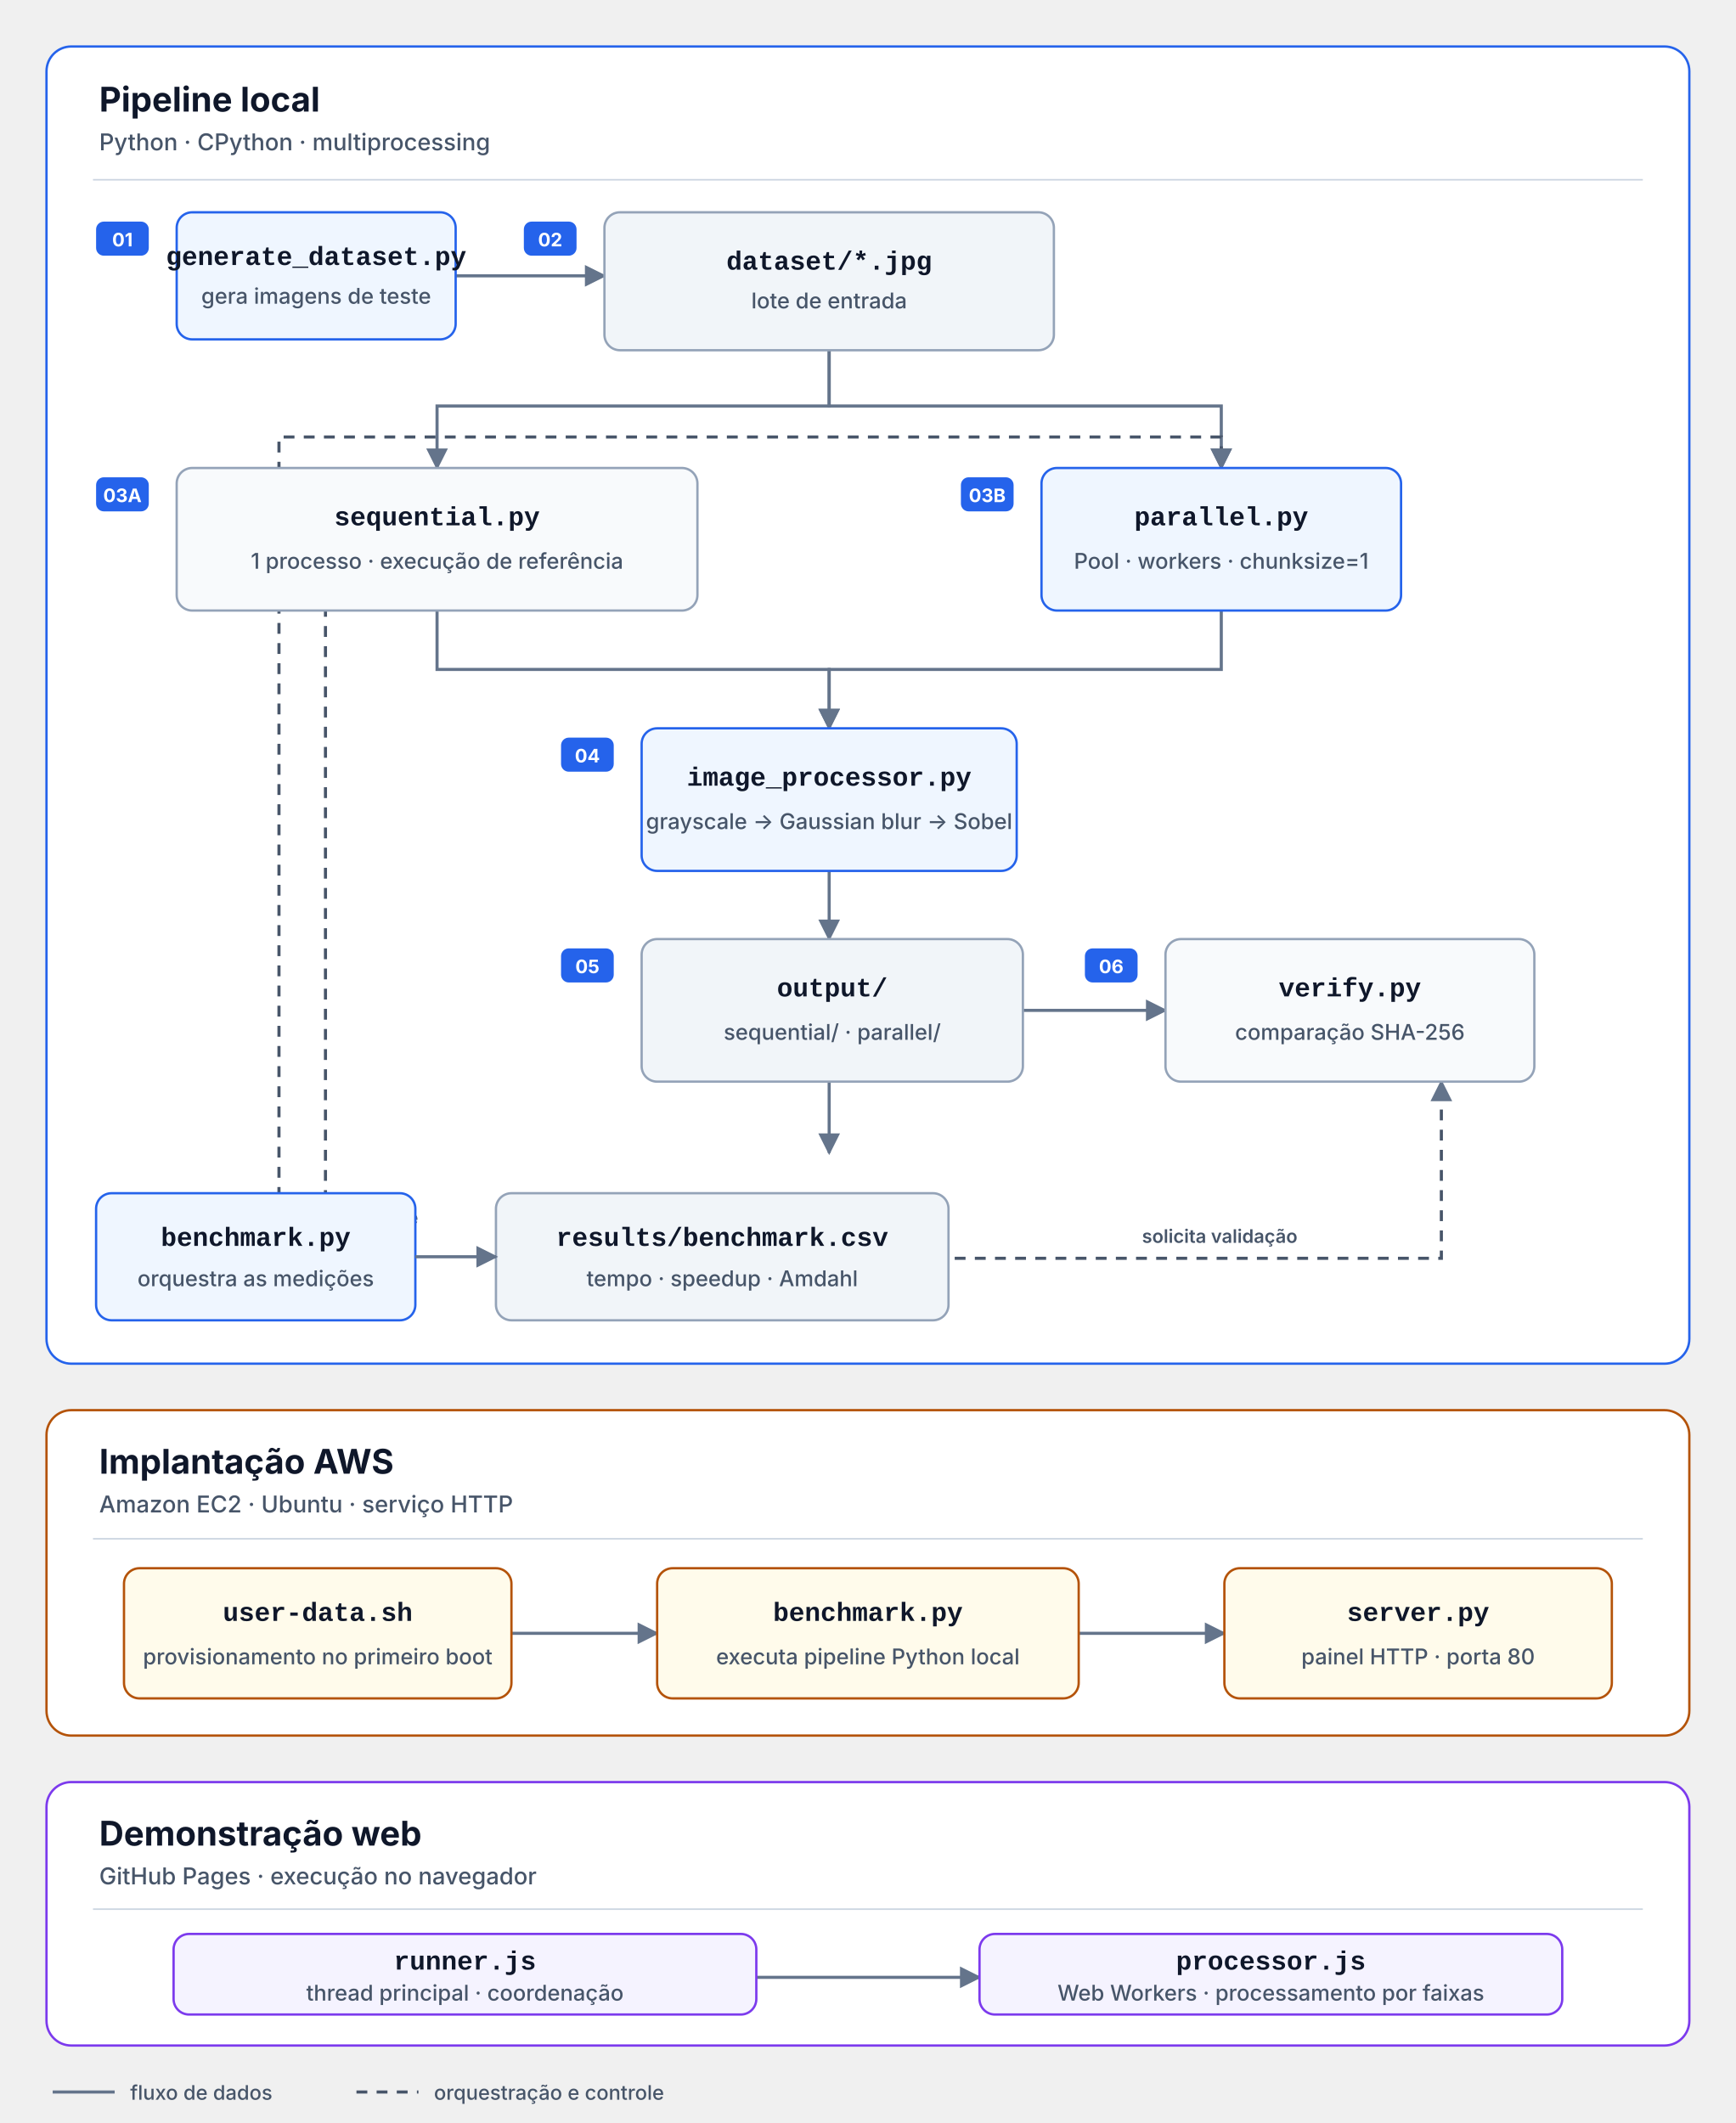
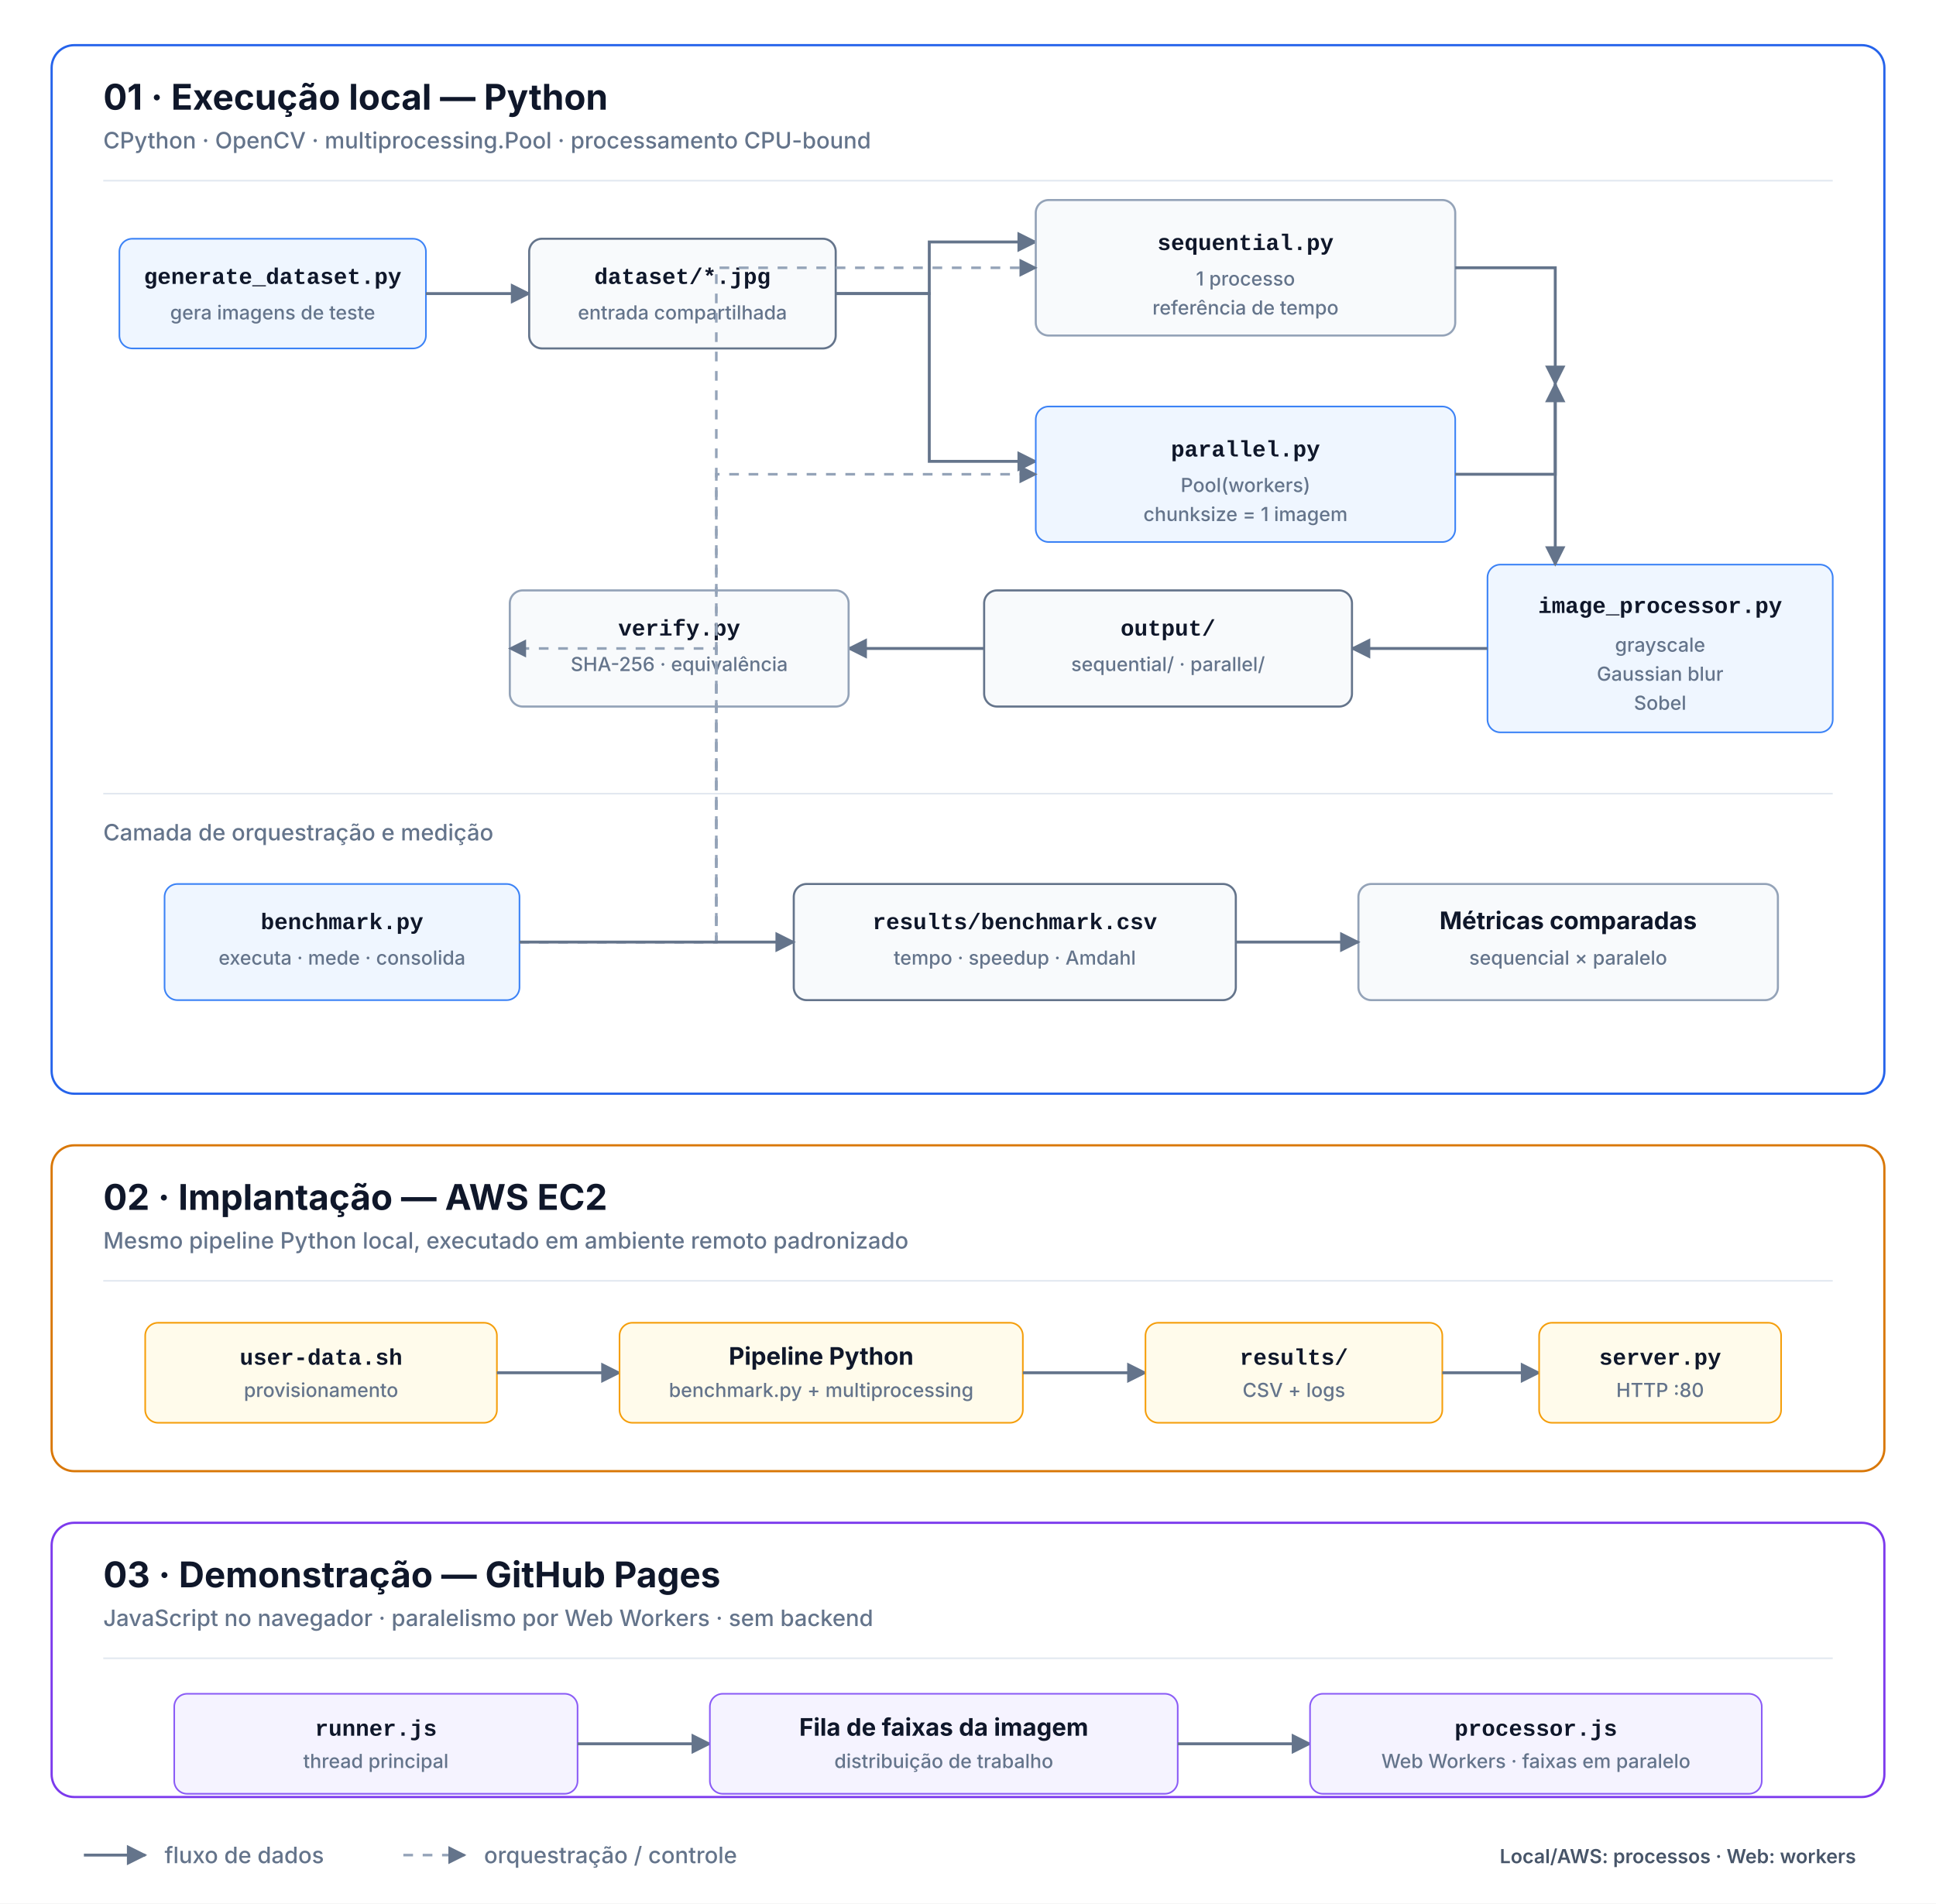
- <svg xmlns="http://www.w3.org/2000/svg" width="1120" height="1370" viewBox="0 0 1120 1370" role="img" aria-labelledby="title desc">
+ <svg xmlns="http://www.w3.org/2000/svg" width="1200" height="1180" viewBox="0 0 1200 1180" role="img" aria-labelledby="title desc">
  <defs>
    <marker id="arrow" viewBox="0 0 10 10" refX="9" refY="5" markerWidth="7" markerHeight="7" orient="auto">
      <path d="M0 0L10 5L0 10Z" fill="#64748b" />
    </marker>
    <style>
-       .zone{fill:#ffffff;stroke:#cbd5e1;stroke-width:1.5}
-       .zone-local{stroke:#2563eb}.zone-aws{stroke:#b45309}.zone-web{stroke:#7c3aed}
-       .header-line{stroke:#cbd5e1;stroke-width:1}
-       .node{fill:#f8fafc;stroke:#94a3b8;stroke-width:1.5}
-       .node-blue{fill:#eff6ff;stroke:#2563eb}.node-amber{fill:#fffbeb;stroke:#b45309}.node-violet{fill:#f5f3ff;stroke:#7c3aed}
-       .store{fill:#f1f5f9;stroke:#94a3b8;stroke-width:1.5}
-       .edge{fill:none;stroke:#64748b;stroke-width:2;marker-end:url(#arrow)}
-       .control{fill:none;stroke:#475569;stroke-width:2;stroke-dasharray:7 6;marker-end:url(#arrow)}
-       .zone-title{font:700 22px Inter,Segoe UI,Arial,sans-serif;fill:#0f172a}
-       .zone-meta{font:500 15px Inter,Segoe UI,Arial,sans-serif;fill:#475569}
-       .code{font:700 17px "SFMono-Regular",Consolas,"Liberation Mono",monospace;fill:#0f172a;text-anchor:middle}
-       .detail{font:500 14px Inter,Segoe UI,Arial,sans-serif;fill:#475569;text-anchor:middle}
-       .tag{font:700 12px Inter,Segoe UI,Arial,sans-serif;fill:#ffffff;text-anchor:middle}
-       .edge-label{font:600 12px Inter,Segoe UI,Arial,sans-serif;fill:#475569;text-anchor:middle}
-       .legend{font:500 13px Inter,Segoe UI,Arial,sans-serif;fill:#475569}
-     </style>
+     .bg{fill:#ffffff}
+     .frame{fill:#ffffff;stroke:#cbd5e1;stroke-width:1.4}
+     .frame-local{stroke:#2563eb}.frame-aws{stroke:#d97706}.frame-web{stroke:#7c3aed}
+     .header{font:700 22px Inter,Segoe UI,Arial,sans-serif;fill:#0f172a}
+     .meta{font:500 14px Inter,Segoe UI,Arial,sans-serif;fill:#64748b}
+     .label{font:700 15px Inter,Segoe UI,Arial,sans-serif;fill:#0f172a;text-anchor:middle}
+     .small{font:500 12px Inter,Segoe UI,Arial,sans-serif;fill:#64748b;text-anchor:middle}
+     .mono{font:700 14px "SFMono-Regular",Consolas,"Liberation Mono",monospace;fill:#0f172a;text-anchor:middle}
+     .node{fill:#f8fafc;stroke:#94a3b8;stroke-width:1.3}
+     .blue{fill:#eff6ff;stroke:#3b82f6}.amber{fill:#fffbeb;stroke:#f59e0b}.violet{fill:#f5f3ff;stroke:#8b5cf6}
+     .store{fill:#f8fafc;stroke:#64748b;stroke-width:1.3}
+     .edge{fill:none;stroke:#64748b;stroke-width:1.8;marker-end:url(#arrow)}
+     .dash{fill:none;stroke:#94a3b8;stroke-width:1.6;stroke-dasharray:6 6;marker-end:url(#arrow)}
+     .rule{stroke:#e2e8f0;stroke-width:1}
+     .pill{font:700 11px Inter,Segoe UI,Arial,sans-serif;fill:#334155;text-anchor:middle}
+     .note{font:600 12px Inter,Segoe UI,Arial,sans-serif;fill:#475569;text-anchor:middle}
+   </style>
  </defs>
-   <rect class="zone zone-local" x="30" y="30" width="1060" height="850" rx="16" />
-   <text class="zone-title" x="64" y="72">Pipeline local</text>
-   <text class="zone-meta" x="64" y="97">Python · CPython · multiprocessing</text>
-   <line class="header-line" x1="60" y1="116" x2="1060" y2="116" />
-   <path class="edge" d="M294 178H390" />
-   <path class="edge" d="M535 226V262H282V302" />
-   <path class="edge" d="M535 226V262H788V302" />
-   <path class="edge" d="M282 394V432H535V470" />
-   <path class="edge" d="M788 394V432H535V470" />
-   <path class="edge" d="M535 562V606" />
-   <path class="edge" d="M660 652H752" />
-   <path class="edge" d="M535 698V744" />
-   <path class="control" d="M268 808H210V348H162" />
-   <path class="control" d="M268 828H180V282H788V302" />
-   <path class="control" d="M512 812H930V698" />
-   <text class="edge-label" x="224" y="790">executa e mede</text>
-   <text class="edge-label" x="787" y="802">solicita validação</text>
-   <rect x="62" y="143" width="34" height="22" rx="5" fill="#2563eb" />
-   <text class="tag" x="79" y="159">01</text>
-   <rect class="node node-blue" x="114" y="137" width="180" height="82" rx="10" />
-   <text class="code" x="204" y="171">generate_dataset.py</text>
-   <text class="detail" x="204" y="196">gera imagens de teste</text>
-   <rect x="338" y="143" width="34" height="22" rx="5" fill="#2563eb" />
-   <text class="tag" x="355" y="159">02</text>
-   <rect class="store" x="390" y="137" width="290" height="89" rx="10" />
-   <text class="code" x="535" y="174">dataset/*.jpg</text>
-   <text class="detail" x="535" y="199">lote de entrada</text>
-   <rect x="62" y="308" width="34" height="22" rx="5" fill="#2563eb" />
-   <text class="tag" x="79" y="324">03A</text>
-   <rect class="node" x="114" y="302" width="336" height="92" rx="10" />
-   <text class="code" x="282" y="339">sequential.py</text>
-   <text class="detail" x="282" y="367">1 processo · execução de referência</text>
-   <rect x="620" y="308" width="34" height="22" rx="5" fill="#2563eb" />
-   <text class="tag" x="637" y="324">03B</text>
-   <rect class="node node-blue" x="672" y="302" width="232" height="92" rx="10" />
-   <text class="code" x="788" y="339">parallel.py</text>
-   <text class="detail" x="788" y="367">Pool · workers · chunksize=1</text>
-   <rect x="362" y="476" width="34" height="22" rx="5" fill="#2563eb" />
-   <text class="tag" x="379" y="492">04</text>
-   <rect class="node node-blue" x="414" y="470" width="242" height="92" rx="10" />
-   <text class="code" x="535" y="507">image_processor.py</text>
-   <text class="detail" x="535" y="535">grayscale → Gaussian blur → Sobel</text>
-   <rect x="362" y="612" width="34" height="22" rx="5" fill="#2563eb" />
-   <text class="tag" x="379" y="628">05</text>
-   <rect class="store" x="414" y="606" width="246" height="92" rx="10" />
-   <text class="code" x="537" y="643">output/</text>
-   <text class="detail" x="537" y="671">sequential/ · parallel/</text>
-   <rect x="700" y="612" width="34" height="22" rx="5" fill="#2563eb" />
-   <text class="tag" x="717" y="628">06</text>
-   <rect class="node" x="752" y="606" width="238" height="92" rx="10" />
-   <text class="code" x="871" y="643">verify.py</text>
-   <text class="detail" x="871" y="671">comparação SHA-256</text>
-   <rect class="node node-blue" x="62" y="770" width="206" height="82" rx="10" />
-   <text class="code" x="165" y="804">benchmark.py</text>
-   <text class="detail" x="165" y="830">orquestra as medições</text>
-   <rect class="store" x="320" y="770" width="292" height="82" rx="10" />
-   <text class="code" x="466" y="804">results/benchmark.csv</text>
-   <text class="detail" x="466" y="830">tempo · speedup · Amdahl</text>
-   <path class="edge" d="M268 811H320" />
-   <rect class="zone zone-aws" x="30" y="910" width="1060" height="210" rx="16" />
-   <text class="zone-title" x="64" y="951">Implantação AWS</text>
-   <text class="zone-meta" x="64" y="976">Amazon EC2 · Ubuntu · serviço HTTP</text>
-   <line class="header-line" x1="60" y1="993" x2="1060" y2="993" />
-   <path class="edge" d="M330 1054H424" />
-   <path class="edge" d="M696 1054H790" />
-   <rect class="node node-amber" x="80" y="1012" width="250" height="84" rx="10" />
-   <text class="code" x="205" y="1046">user-data.sh</text>
-   <text class="detail" x="205" y="1074">provisionamento no primeiro boot</text>
-   <rect class="node node-amber" x="424" y="1012" width="272" height="84" rx="10" />
-   <text class="code" x="560" y="1046">benchmark.py</text>
-   <text class="detail" x="560" y="1074">executa pipeline Python local</text>
-   <rect class="node node-amber" x="790" y="1012" width="250" height="84" rx="10" />
-   <text class="code" x="915" y="1046">server.py</text>
-   <text class="detail" x="915" y="1074">painel HTTP · porta 80</text>
-   <rect class="zone zone-web" x="30" y="1150" width="1060" height="170" rx="16" />
-   <text class="zone-title" x="64" y="1191">Demonstração web</text>
-   <text class="zone-meta" x="64" y="1216">GitHub Pages · execução no navegador</text>
-   <line class="header-line" x1="60" y1="1232" x2="1060" y2="1232" />
-   <path class="edge" d="M488 1276H632" />
-   <rect class="node node-violet" x="112" y="1248" width="376" height="52" rx="10" />
-   <text class="code" x="300" y="1271">runner.js</text>
-   <text class="detail" x="300" y="1291">thread principal · coordenação</text>
-   <rect class="node node-violet" x="632" y="1248" width="376" height="52" rx="10" />
-   <text class="code" x="820" y="1271">processor.js</text>
-   <text class="detail" x="820" y="1291">Web Workers · processamento por faixas</text>
-   <line x1="34" y1="1350" x2="74" y2="1350" stroke="#64748b" stroke-width="2" />
-   <text class="legend" x="84" y="1355">fluxo de dados</text>
-   <line x1="230" y1="1350" x2="270" y2="1350" stroke="#475569" stroke-width="2" stroke-dasharray="7 6" />
-   <text class="legend" x="280" y="1355">orquestração e controle</text>
+   <rect class="bg" width="1200" height="1180" />
+   <rect class="frame frame-local" x="32" y="28" width="1136" height="650" rx="14" />
+   <text class="header" x="64" y="68">01 · Execução local — Python</text>
+   <text class="meta" x="64" y="92">CPython · OpenCV · multiprocessing.Pool · processamento CPU-bound</text>
+   <line class="rule" x1="64" y1="112" x2="1136" y2="112" />
+   <rect class="blue" x="74" y="148" width="190" height="68" rx="8" />
+   <text class="mono" x="169" y="176">generate_dataset.py</text>
+   <text class="small" x="169" y="198">gera imagens de teste</text>
+   <path class="edge" d="M264 182H328" />
+   <rect class="store" x="328" y="148" width="190" height="68" rx="8" />
+   <text class="mono" x="423" y="176">dataset/*.jpg</text>
+   <text class="small" x="423" y="198">entrada compartilhada</text>
+   <path class="edge" d="M518 182H576V150H642" />
+   <path class="edge" d="M518 182H576V286H642" />
+   <rect class="node" x="642" y="124" width="260" height="84" rx="8" />
+   <text class="mono" x="772" y="155">sequential.py</text>
+   <text class="small" x="772" y="177">1 processo</text>
+   <text class="small" x="772" y="195">referência de tempo</text>
+   <rect class="blue" x="642" y="252" width="260" height="84" rx="8" />
+   <text class="mono" x="772" y="283">parallel.py</text>
+   <text class="small" x="772" y="305">Pool(workers)</text>
+   <text class="small" x="772" y="323">chunksize = 1 imagem</text>
+   <path class="edge" d="M902 166H964V238" />
+   <path class="edge" d="M902 294H964V238" />
+   <rect class="blue" x="922" y="350" width="214" height="104" rx="8" />
+   <text class="mono" x="1029" y="380">image_processor.py</text>
+   <text class="small" x="1029" y="404">grayscale</text>
+   <text class="small" x="1029" y="422">Gaussian blur</text>
+   <text class="small" x="1029" y="440">Sobel</text>
+   <path class="edge" d="M964 238V350" />
+   <path class="edge" d="M922 402H838" />
+   <rect class="store" x="610" y="366" width="228" height="72" rx="8" />
+   <text class="mono" x="724" y="394">output/</text>
+   <text class="small" x="724" y="416">sequential/ · parallel/</text>
+   <path class="edge" d="M610 402H526" />
+   <rect class="node" x="316" y="366" width="210" height="72" rx="8" />
+   <text class="mono" x="421" y="394">verify.py</text>
+   <text class="small" x="421" y="416">SHA-256 · equivalência</text>
+   <line class="rule" x1="64" y1="492" x2="1136" y2="492" />
+   <text class="meta" x="64" y="521">Camada de orquestração e medição</text>
+   <rect class="blue" x="102" y="548" width="220" height="72" rx="8" />
+   <text class="mono" x="212" y="576">benchmark.py</text>
+   <text class="small" x="212" y="598">executa · mede · consolida</text>
+   <path class="dash" d="M322 584H444V294H642" />
+   <path class="dash" d="M444 584V166H642" />
+   <path class="dash" d="M322 584H444V402H316" />
+   <rect class="store" x="492" y="548" width="274" height="72" rx="8" />
+   <text class="mono" x="629" y="576">results/benchmark.csv</text>
+   <text class="small" x="629" y="598">tempo · speedup · Amdahl</text>
+   <path class="edge" d="M322 584H492" />
+   <rect class="node" x="842" y="548" width="260" height="72" rx="8" />
+   <text class="label" x="972" y="576">Métricas comparadas</text>
+   <text class="small" x="972" y="598">sequencial × paralelo</text>
+   <path class="edge" d="M766 584H842" />
+   <rect class="frame frame-aws" x="32" y="710" width="1136" height="202" rx="14" />
+   <text class="header" x="64" y="750">02 · Implantação — AWS EC2</text>
+   <text class="meta" x="64" y="774">Mesmo pipeline Python local, executado em ambiente remoto padronizado</text>
+   <line class="rule" x1="64" y1="794" x2="1136" y2="794" />
+   <rect class="amber" x="90" y="820" width="218" height="62" rx="8" />
+   <text class="mono" x="199" y="846">user-data.sh</text>
+   <text class="small" x="199" y="866">provisionamento</text>
+   <path class="edge" d="M308 851H384" />
+   <rect class="amber" x="384" y="820" width="250" height="62" rx="8" />
+   <text class="label" x="509" y="846">Pipeline Python</text>
+   <text class="small" x="509" y="866">benchmark.py + multiprocessing</text>
+   <path class="edge" d="M634 851H710" />
+   <rect class="amber" x="710" y="820" width="184" height="62" rx="8" />
+   <text class="mono" x="802" y="846">results/</text>
+   <text class="small" x="802" y="866">CSV + logs</text>
+   <path class="edge" d="M894 851H954" />
+   <rect class="amber" x="954" y="820" width="150" height="62" rx="8" />
+   <text class="mono" x="1029" y="846">server.py</text>
+   <text class="small" x="1029" y="866">HTTP :80</text>
+   <rect class="frame frame-web" x="32" y="944" width="1136" height="170" rx="14" />
+   <text class="header" x="64" y="984">03 · Demonstração — GitHub Pages</text>
+   <text class="meta" x="64" y="1008">JavaScript no navegador · paralelismo por Web Workers · sem backend</text>
+   <line class="rule" x1="64" y1="1028" x2="1136" y2="1028" />
+   <rect class="violet" x="108" y="1050" width="250" height="62" rx="8" />
+   <text class="mono" x="233" y="1076">runner.js</text>
+   <text class="small" x="233" y="1096">thread principal</text>
+   <path class="edge" d="M358 1081H440" />
+   <rect class="violet" x="440" y="1050" width="290" height="62" rx="8" />
+   <text class="label" x="585" y="1076">Fila de faixas da imagem</text>
+   <text class="small" x="585" y="1096">distribuição de trabalho</text>
+   <path class="edge" d="M730 1081H812" />
+   <rect class="violet" x="812" y="1050" width="280" height="62" rx="8" />
+   <text class="mono" x="952" y="1076">processor.js</text>
+   <text class="small" x="952" y="1096">Web Workers · faixas em paralelo</text>
+   <line x1="52" y1="1150" x2="90" y2="1150" stroke="#64748b" stroke-width="1.8" marker-end="url(#arrow)" />
+   <text class="meta" x="102" y="1155">fluxo de dados</text>
+   <line x1="250" y1="1150" x2="288" y2="1150" stroke="#94a3b8" stroke-width="1.6" stroke-dasharray="6 6" marker-end="url(#arrow)" />
+   <text class="meta" x="300" y="1155">orquestração / controle</text>
+   <text class="note" x="1040" y="1155">Local/AWS: processos · Web: workers</text>
</svg>
